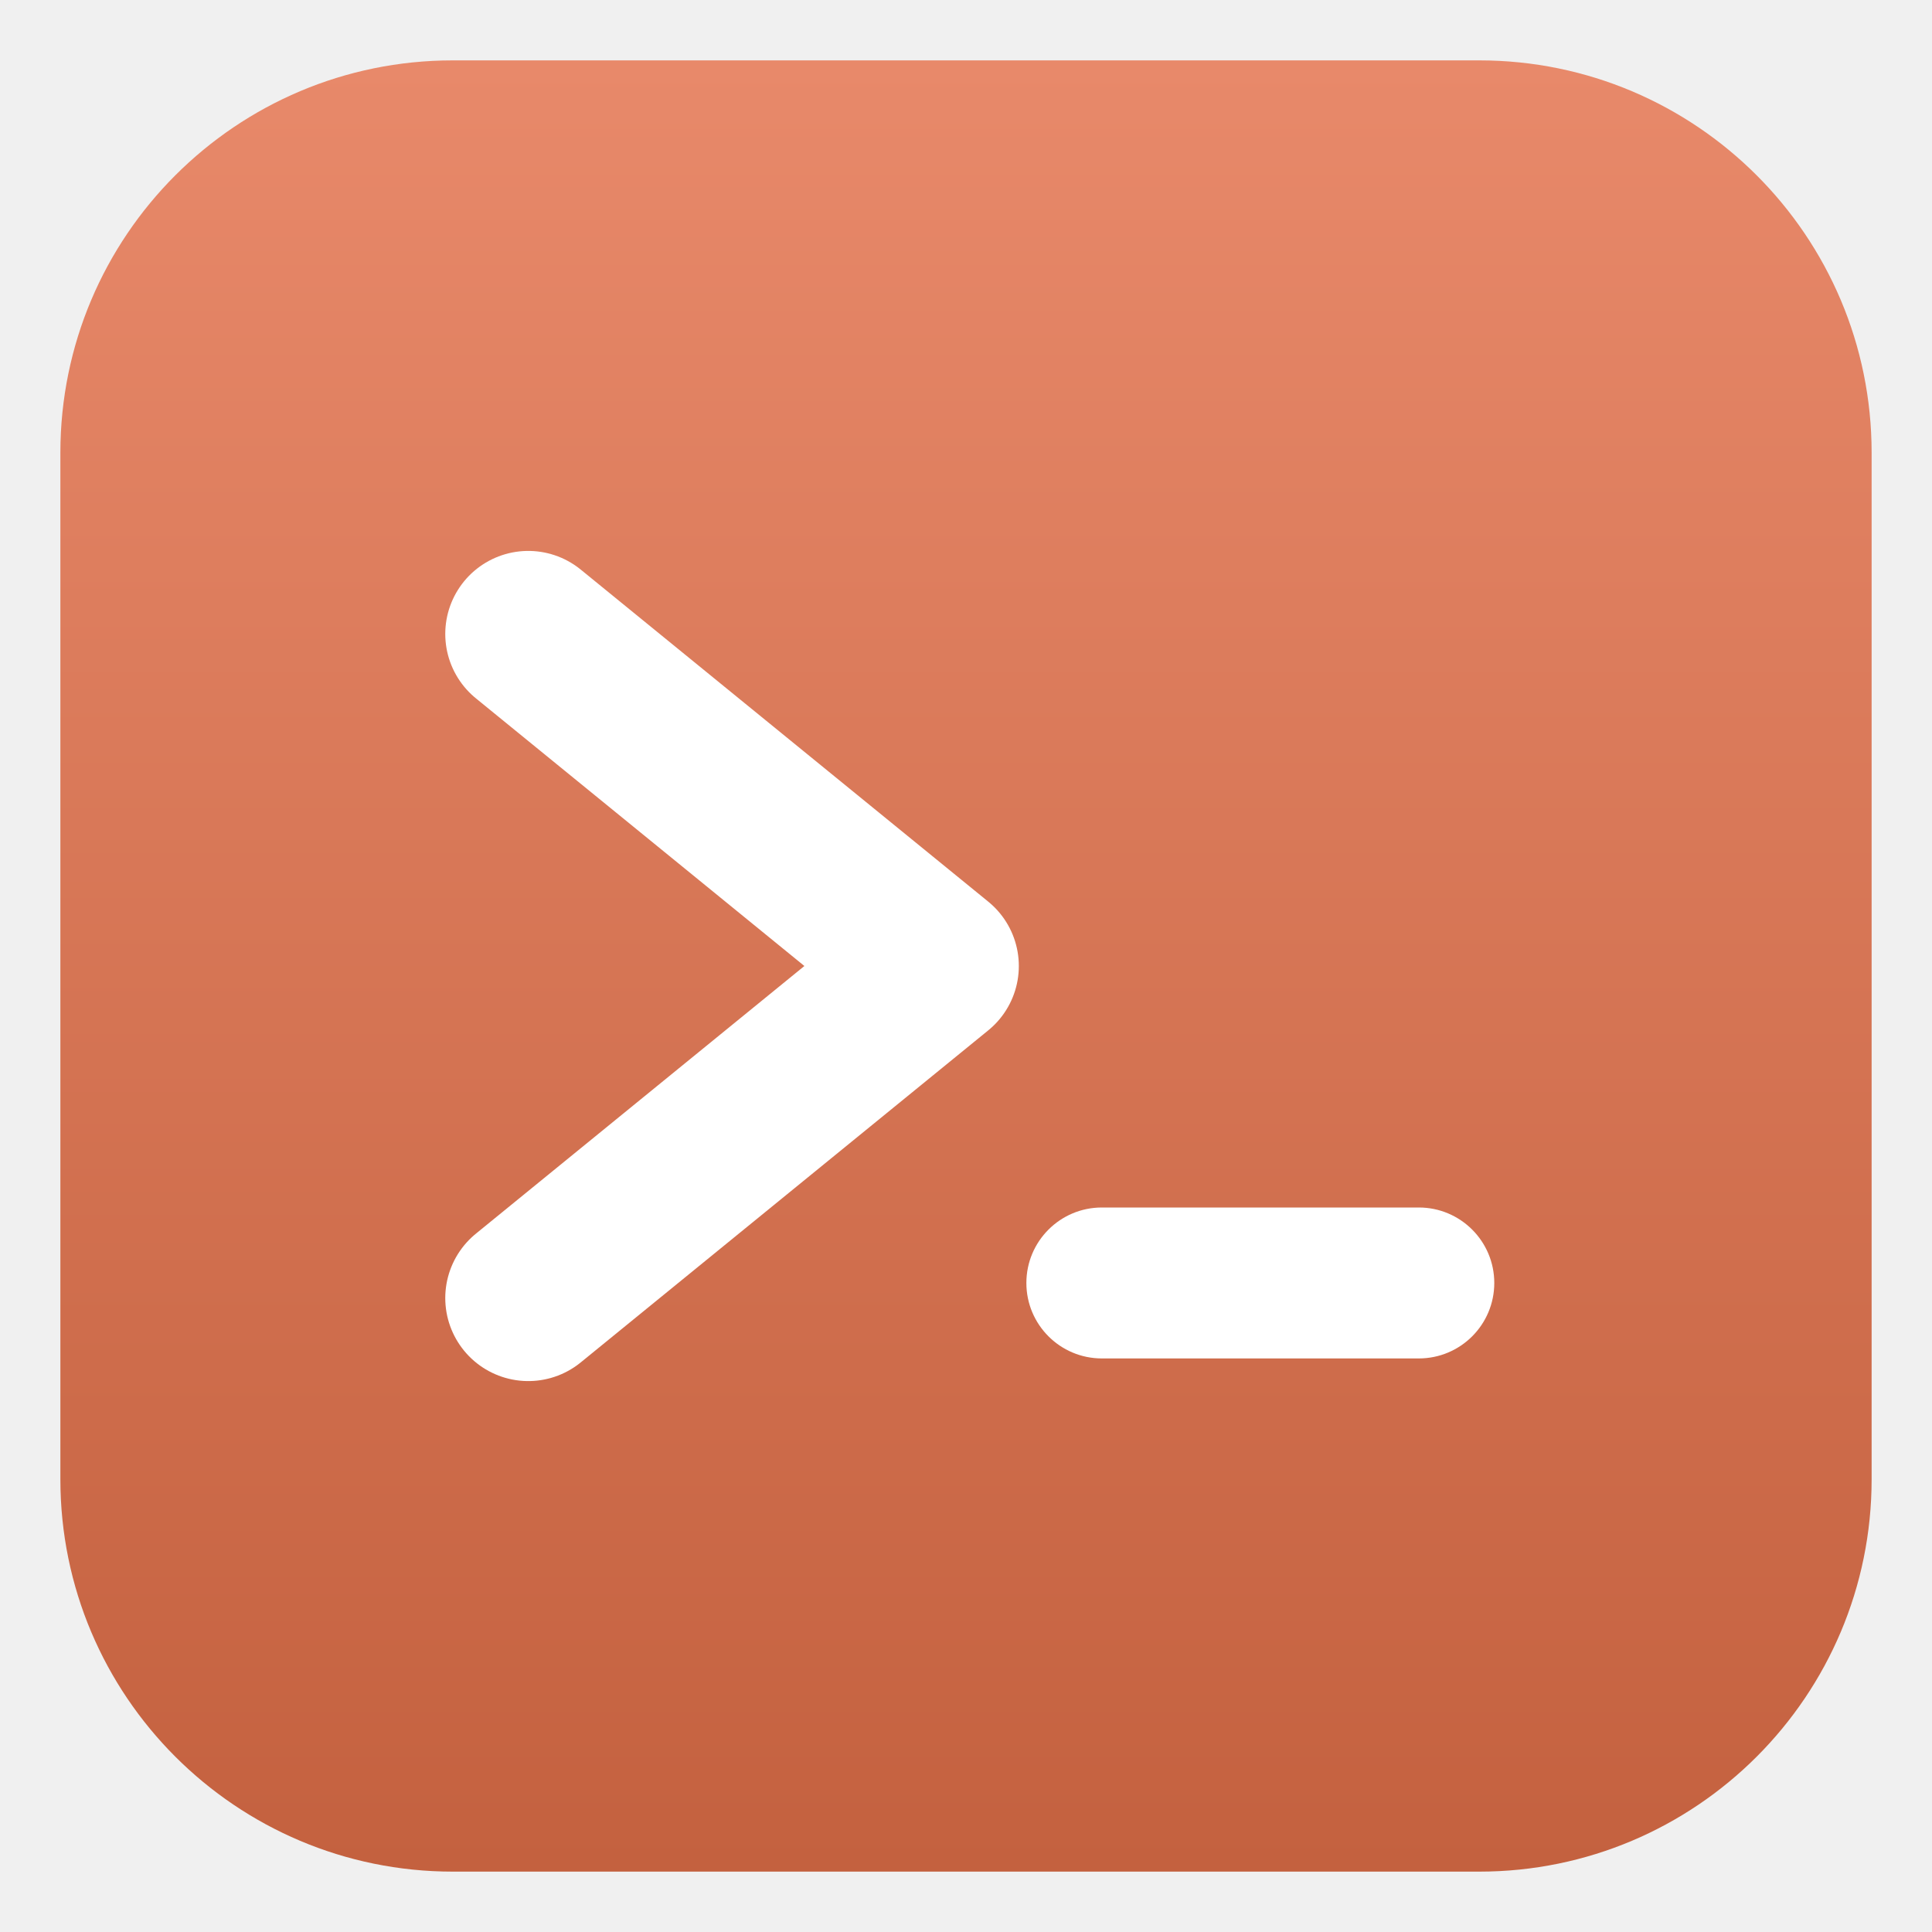
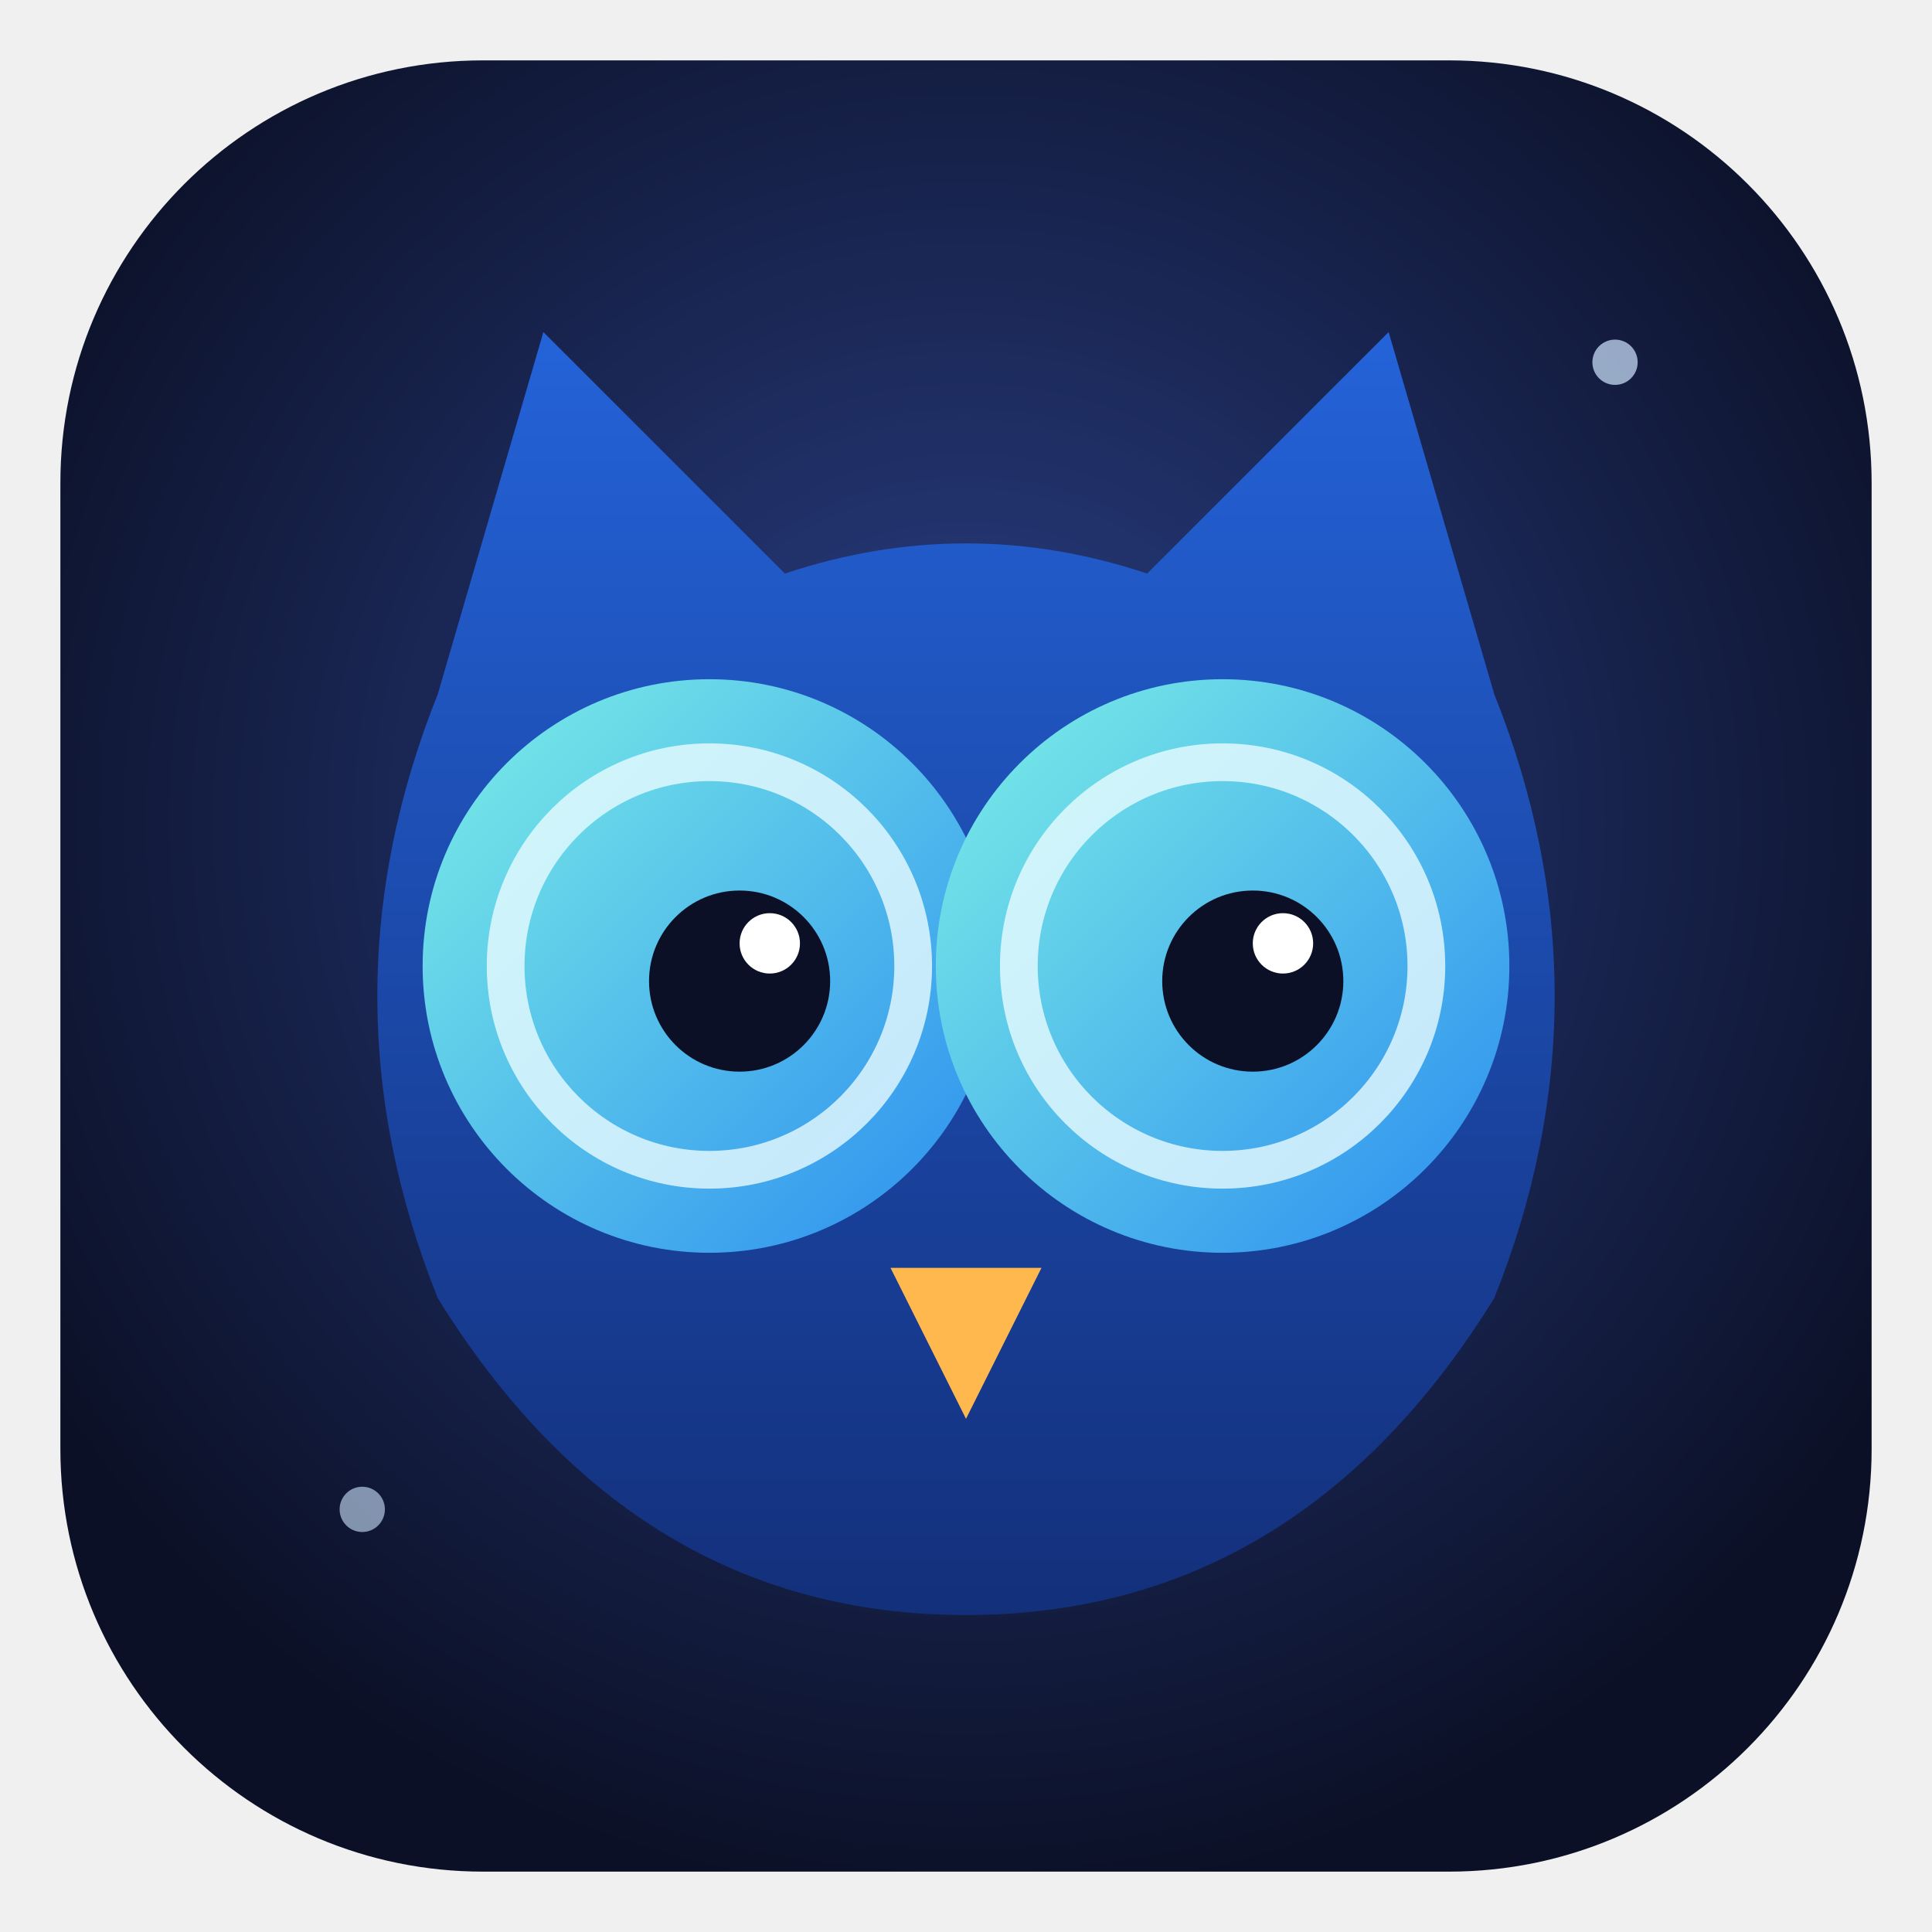
<svg xmlns="http://www.w3.org/2000/svg" width="256" height="256" viewBox="0 0 256 256">
  <defs>
-     <linearGradient id="g" x1="0" y1="0" x2="0" y2="1">
-       <stop offset="0" stop-color="#E8896A" />
-       <stop offset="1" stop-color="#C4613F" />
+     <radialGradient id="glow" cx=".5" cy=".42" r=".6">
+       <stop offset="0" stop-color="#2a3f86" />
+       <stop offset="1" stop-color="#0b1026" />
+     </radialGradient>
+     <linearGradient id="deep" x1="0" y1="0" x2="0" y2="1">
+       <stop offset="0" stop-color="#2463d9" />
+       <stop offset="1" stop-color="#132f7a" />
+     </linearGradient>
+     <linearGradient id="aqua" x1="0" y1="0" x2="1" y2="1">
+       <stop offset="0" stop-color="#7cf0e6" />
+       <stop offset="1" stop-color="#2b8cf0" />
    </linearGradient>
  </defs>
-   <rect x="8" y="8" width="240" height="240" rx="52" fill="url(#g)" />
-   <path d="M70 84 L124 128 L70 172" fill="none" stroke="#fff" stroke-width="22" stroke-linecap="round" stroke-linejoin="round" />
-   <rect x="136" y="160" width="62" height="20" rx="10" fill="#fff" />
+   <rect x="8" y="8" width="240" height="240" rx="56" fill="url(#glow)" />
+   <circle cx="48" cy="200" r="3" fill="#cfe6ff" opacity=".6" />
+   <circle cx="214" cy="48" r="3" fill="#cfe6ff" opacity=".7" />
+   <path d="M58 92 L72 44 L104 76 Q128 68 152 76 L184 44 L198 92 Q214 132 198 172 Q172 214 128 214 Q84 214 58 172 Q42 132 58 92 Z" fill="url(#deep)" />
+   <circle cx="94" cy="128" r="38" fill="url(#aqua)" />
+   <circle cx="162" cy="128" r="38" fill="url(#aqua)" />
+   <circle cx="94" cy="128" r="27" fill="none" stroke="#e9fbff" stroke-width="5" opacity=".8" />
+   <circle cx="162" cy="128" r="27" fill="none" stroke="#e9fbff" stroke-width="5" opacity=".8" />
+   <circle cx="98" cy="130" r="12" fill="#0b1026" />
+   <circle cx="166" cy="130" r="12" fill="#0b1026" />
+   <circle cx="102" cy="125" r="4" fill="#fff" />
+   <circle cx="170" cy="125" r="4" fill="#fff" />
+   <path d="M118 168 L128 188 L138 168 Z" fill="#ffb84d" />
</svg>
